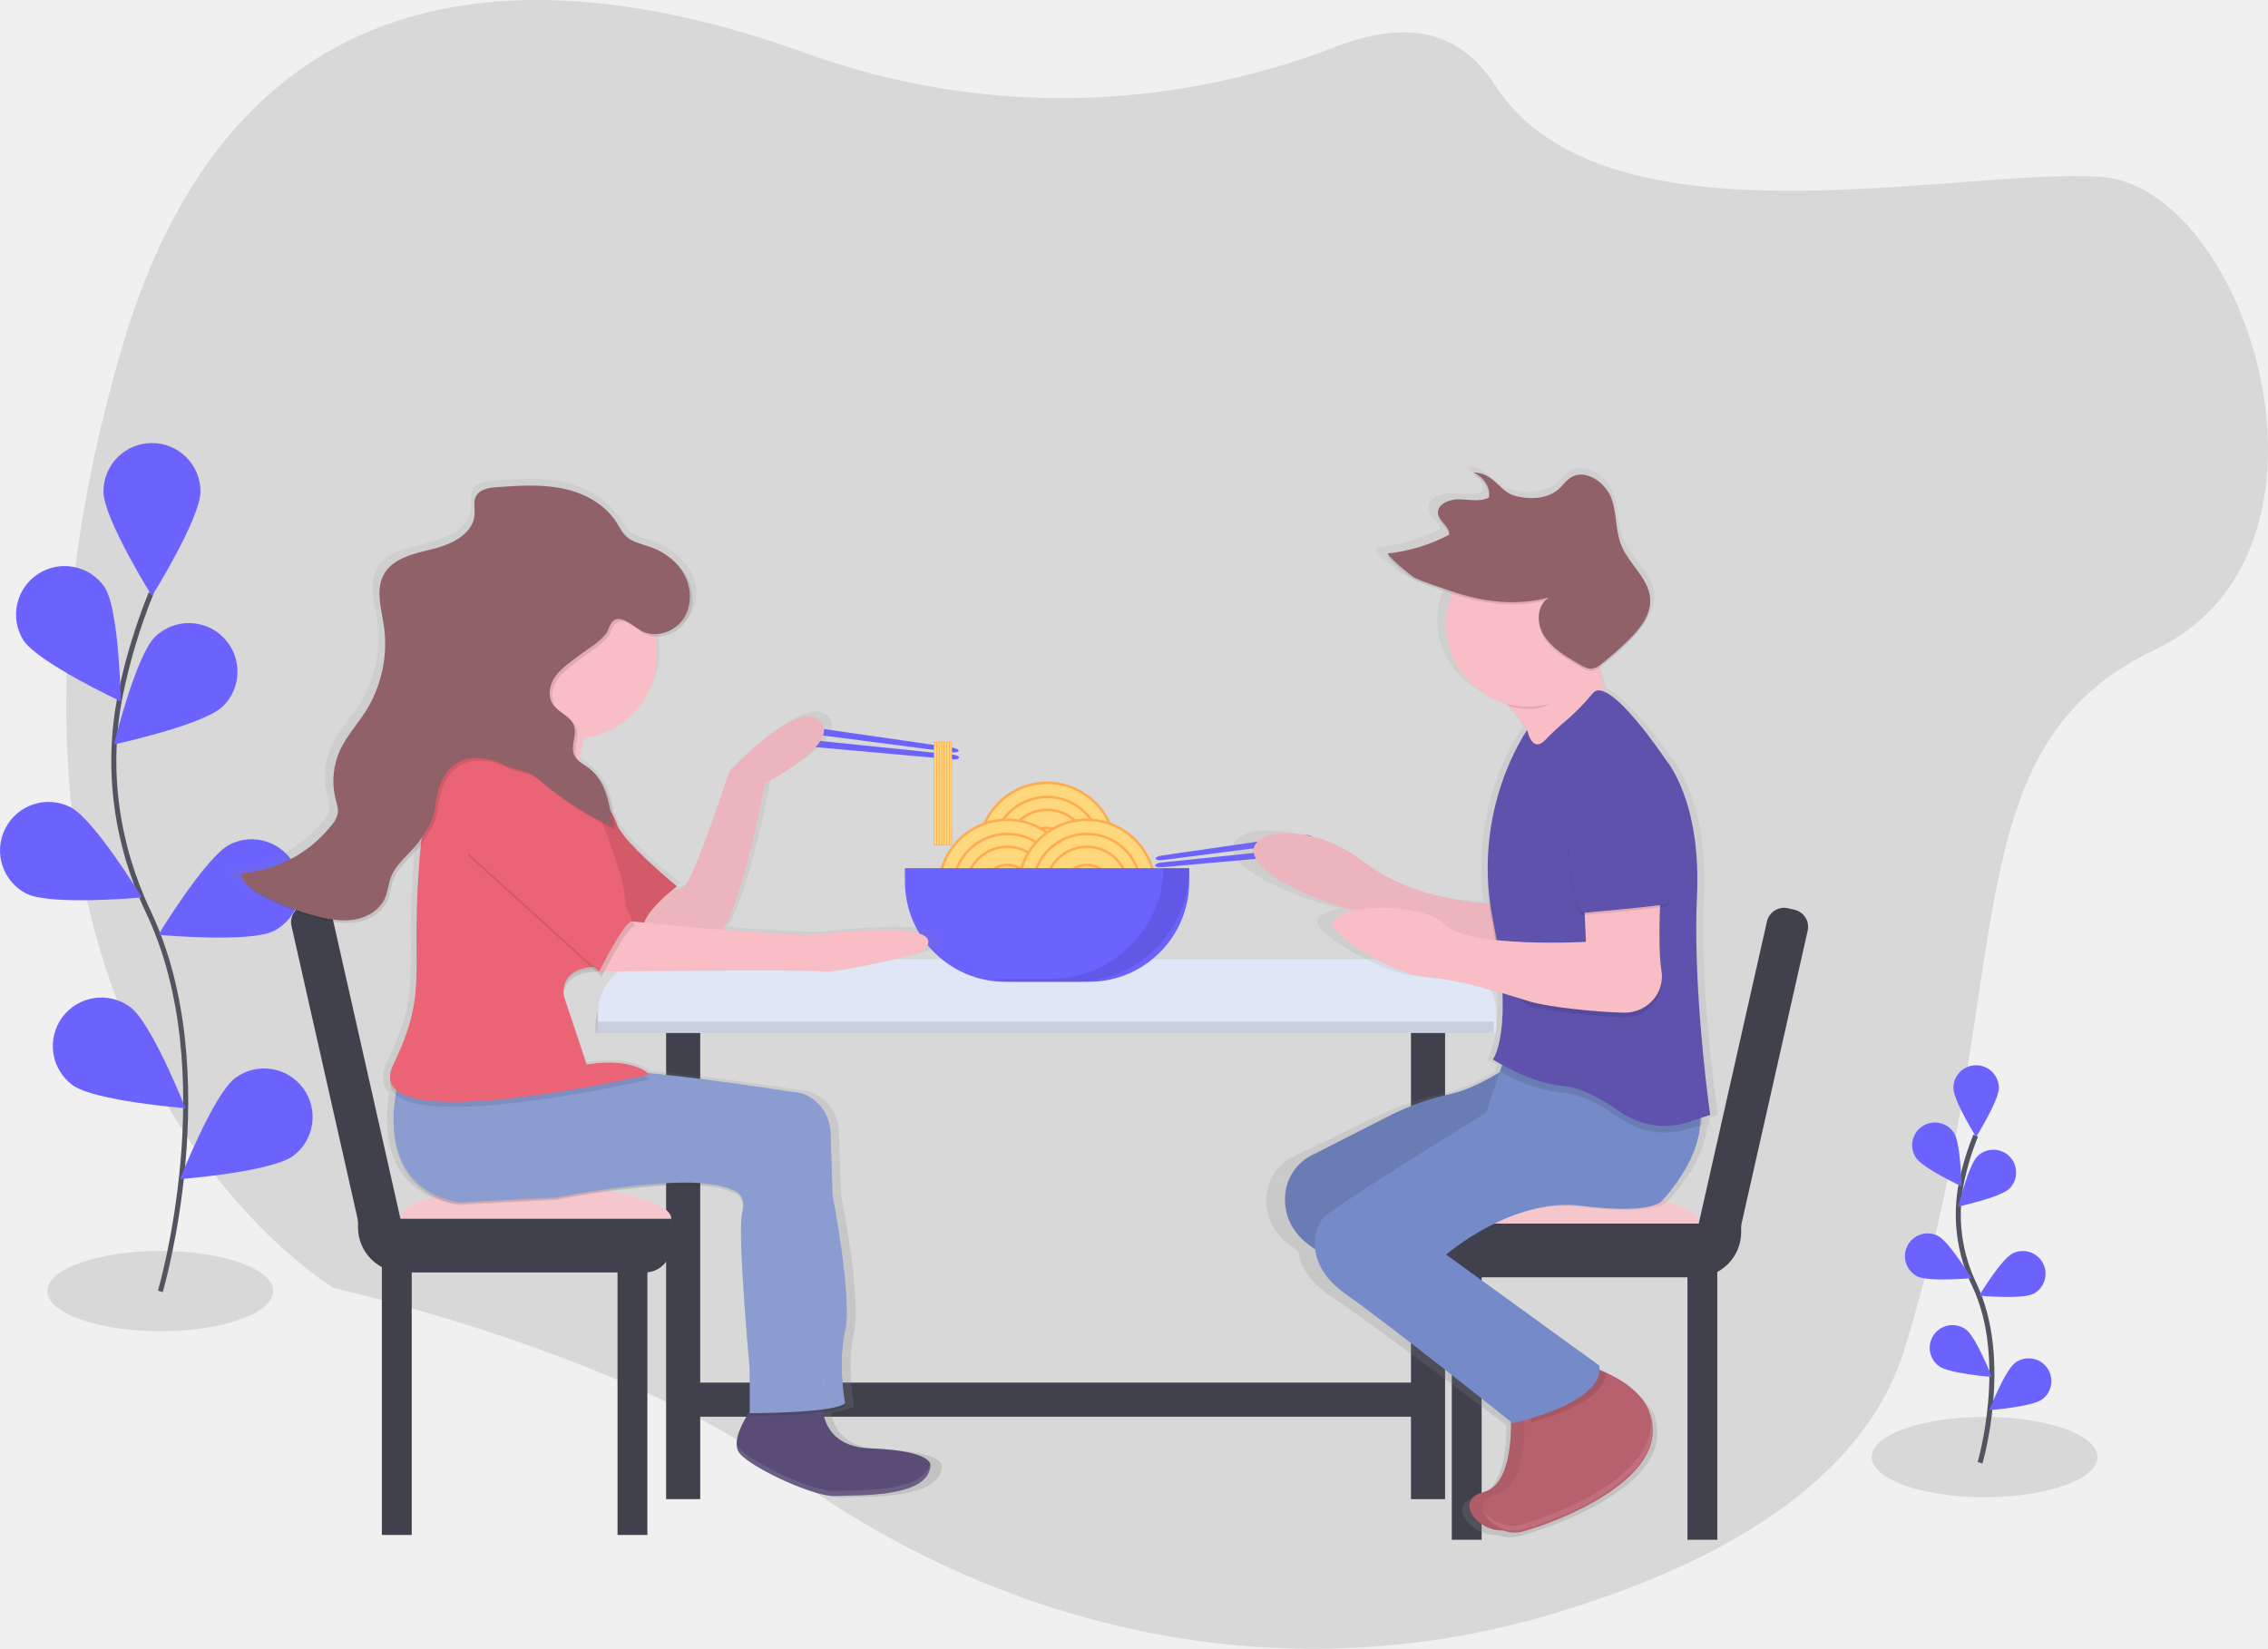
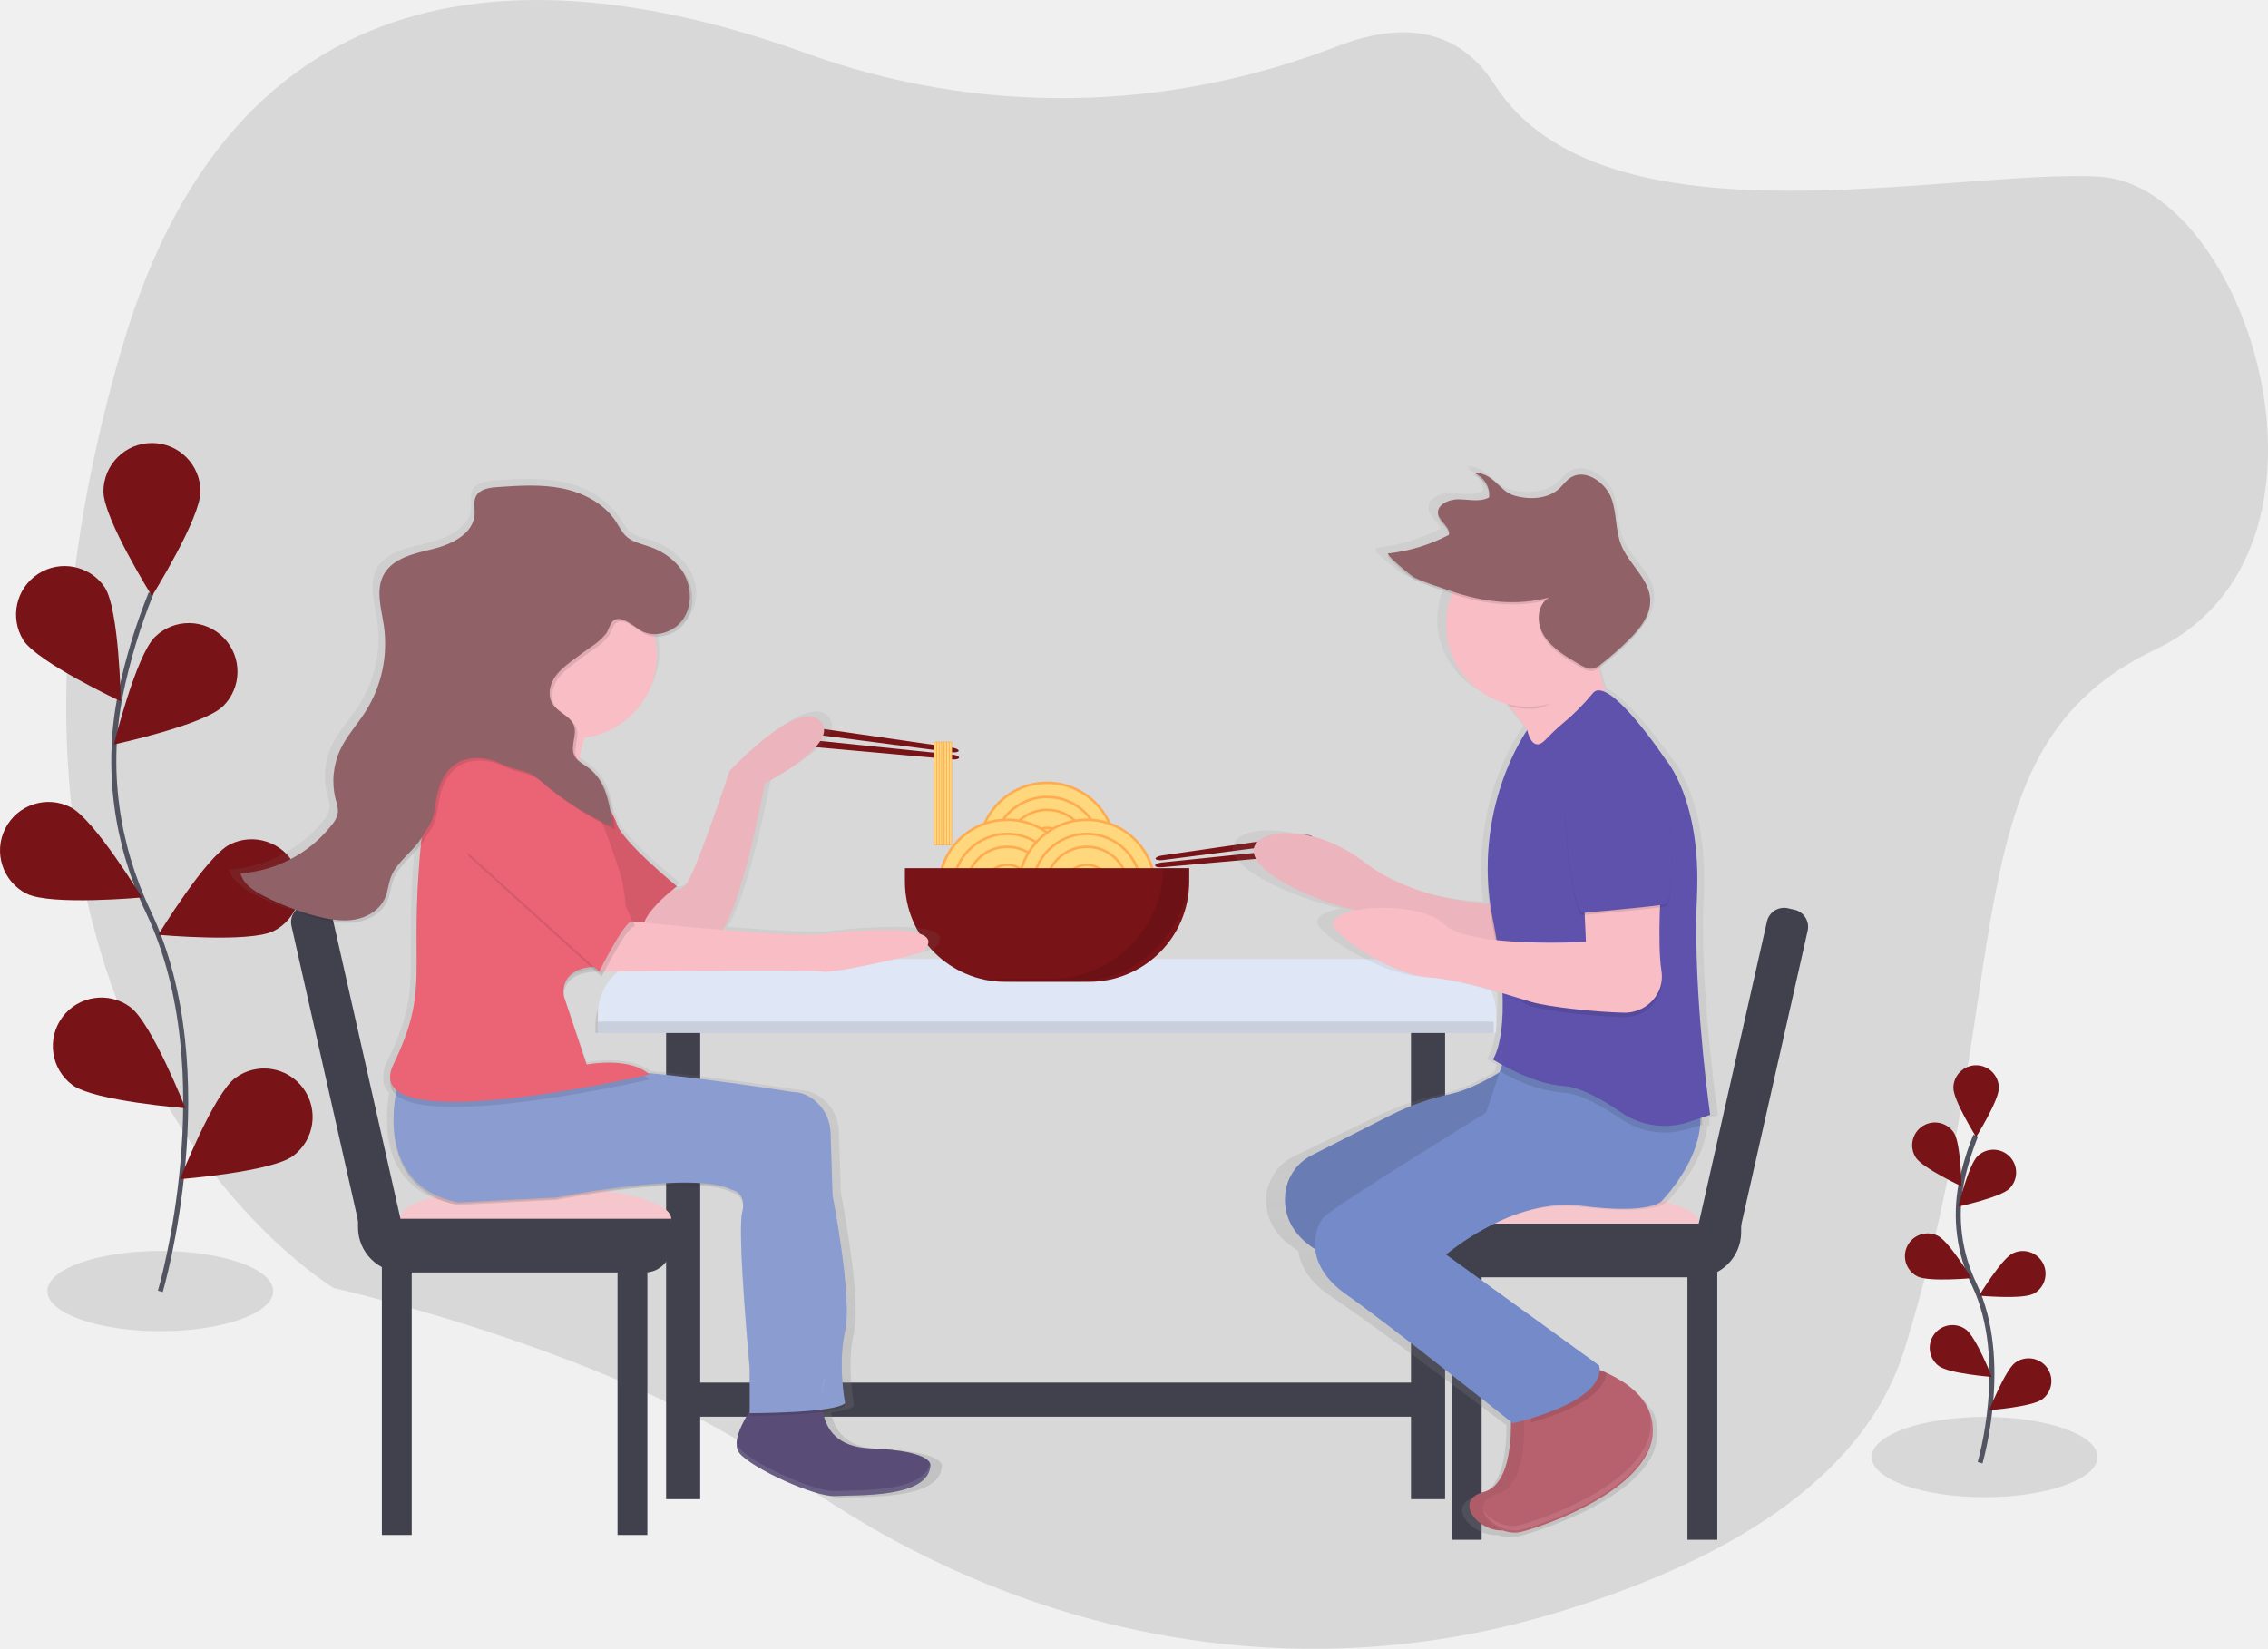
<svg xmlns="http://www.w3.org/2000/svg" xmlns:xlink="http://www.w3.org/1999/xlink" id="d6af144a-e925-4ddf-847c-b38e3205da29" data-name="Layer 1" width="903.77" height="657.14" viewBox="0 0 903.77 657.14">
  <defs>
    <linearGradient id="a8b3c97d-e0d9-42bd-b729-a4d45980fc6b" x1="736" y1="734.18" x2="736" y2="307.18" gradientUnits="userSpaceOnUse">
      <stop offset="0" stop-color="gray" stop-opacity="0.25" />
      <stop offset="0.54" stop-color="gray" stop-opacity="0.12" />
      <stop offset="1" stop-color="gray" stop-opacity="0.1" />
    </linearGradient>
    <linearGradient id="b66fe85f-ad74-4eee-9789-144feaee2a7f" x1="381.42" y1="718.18" x2="381.42" y2="312.18" xlink:href="#a8b3c97d-e0d9-42bd-b729-a4d45980fc6b" />
  </defs>
  <ellipse cx="63.87" cy="514.57" rx="45" ry="16" opacity="0.1" />
  <ellipse cx="790.85" cy="580.72" rx="45" ry="16" opacity="0.1" />
  <path d="M681,139.86c-68.48,26.45-142.71,27.68-211.66,2.78C371.62,107.36,244,98.33,196.71,260,116,536.21,281.12,634.8,281.12,634.8s115.28,25.84,179.11,72.53c90.67,66.32,201.71,88.49,306.31,57.39,66.89-19.89,124.22-52.52,140.61-105.91,45.84-149.32,16.74-239.07,99.7-278.44s36.8-185.22-22.2-188.53-198,30.52-241-36.77C728.32,131.18,704.87,130.63,681,139.86Z" transform="translate(-148.11 -121.43)" opacity="0.1" />
  <path d="M937.14,704.42s12-40.84-2.26-70.9a64.51,64.51,0,0,1-5.22-40.47,108.49,108.49,0,0,1,5.73-19" transform="translate(-148.11 -121.43)" fill="none" stroke="#535461" stroke-miterlimit="10" stroke-width="2" />
-   <path d="M926.51,555.06c0,5,9.06,19.52,9.06,19.52s9.06-14.51,9.06-19.52a9.06,9.06,0,0,0-18.13,0Z" transform="translate(-148.11 -121.43)" fill="#6c63ff" />
-   <path d="M911.53,582.79c2.72,4.2,18.22,11.46,18.22,11.46s-.28-17.11-3-21.31a9.06,9.06,0,1,0-15.21,9.85Z" transform="translate(-148.11 -121.43)" fill="#6c63ff" />
-   <path d="M912.18,630.16c4.47,2.25,21.51.7,21.51.7s-8.88-14.63-13.35-16.88a9.06,9.06,0,1,0-8.16,16.18Z" transform="translate(-148.11 -121.43)" fill="#6c63ff" />
-   <path d="M920.75,665.9c4,3,21.08,4.32,21.08,4.32s-6.28-15.92-10.3-18.89a9.06,9.06,0,0,0-10.78,14.57Z" transform="translate(-148.11 -121.43)" fill="#6c63ff" />
-   <path d="M948.77,595.22c-3.59,3.49-20.32,7.1-20.32,7.1s4.1-16.61,7.69-20.1a9.06,9.06,0,0,1,12.63,13Z" transform="translate(-148.11 -121.43)" fill="#6c63ff" />
-   <path d="M958.26,637.13c-4.47,2.25-21.51.7-21.51.7S945.63,623.2,950.1,621a9.06,9.06,0,0,1,8.16,16.18Z" transform="translate(-148.11 -121.43)" fill="#6c63ff" />
-   <path d="M961.89,679.14c-4,3-21.08,4.32-21.08,4.32s6.28-15.92,10.3-18.89a9.06,9.06,0,0,1,10.78,14.57Z" transform="translate(-148.11 -121.43)" fill="#6c63ff" />
+   <path d="M926.51,555.06c0,5,9.06,19.52,9.06,19.52s9.06-14.51,9.06-19.52a9.06,9.06,0,0,0-18.13,0Z" transform="translate(-148.11 -121.43)" fill="#781318" />
+   <path d="M911.53,582.79c2.72,4.2,18.22,11.46,18.22,11.46s-.28-17.11-3-21.31a9.06,9.06,0,1,0-15.21,9.85Z" transform="translate(-148.11 -121.43)" fill="#781318" />
+   <path d="M912.18,630.16c4.47,2.25,21.51.7,21.51.7s-8.88-14.63-13.35-16.88a9.06,9.06,0,1,0-8.16,16.18Z" transform="translate(-148.11 -121.43)" fill="#781318" />
+   <path d="M920.75,665.9c4,3,21.08,4.32,21.08,4.32s-6.28-15.92-10.3-18.89a9.06,9.06,0,0,0-10.78,14.57Z" transform="translate(-148.11 -121.43)" fill="#781318" />
+   <path d="M948.77,595.22c-3.59,3.49-20.32,7.1-20.32,7.1s4.1-16.61,7.69-20.1a9.06,9.06,0,0,1,12.63,13Z" transform="translate(-148.11 -121.43)" fill="#781318" />
+   <path d="M958.26,637.13c-4.47,2.25-21.51.7-21.51.7S945.63,623.2,950.1,621a9.06,9.06,0,0,1,8.16,16.18Z" transform="translate(-148.11 -121.43)" fill="#781318" />
+   <path d="M961.89,679.14c-4,3-21.08,4.32-21.08,4.32s6.28-15.92,10.3-18.89a9.06,9.06,0,0,1,10.78,14.57Z" transform="translate(-148.11 -121.43)" fill="#781318" />
  <path d="M212,636.12S237.69,549,207.2,484.8c-12.8-26.93-17-57.15-11.13-86.37a231.54,231.54,0,0,1,12.23-40.54" transform="translate(-148.11 -121.43)" fill="none" stroke="#535461" stroke-miterlimit="10" stroke-width="2" />
-   <path d="M189.33,317.34c0,10.68,19.34,41.66,19.34,41.66S228,328,228,317.34a19.34,19.34,0,1,0-38.68,0Z" transform="translate(-148.11 -121.43)" fill="#6c63ff" />
-   <path d="M157.36,376.51c5.81,9,38.88,24.46,38.88,24.46s-.6-36.52-6.41-45.48a19.34,19.34,0,0,0-32.47,21Z" transform="translate(-148.11 -121.43)" fill="#6c63ff" />
-   <path d="M158.75,477.63c9.54,4.81,45.91,1.49,45.91,1.49s-19-31.22-28.49-36a19.34,19.34,0,0,0-17.42,34.54Z" transform="translate(-148.11 -121.43)" fill="#6c63ff" />
-   <path d="M177,553.9c8.59,6.35,45,9.22,45,9.22s-13.4-34-22-40.32a19.34,19.34,0,0,0-23,31.1Z" transform="translate(-148.11 -121.43)" fill="#6c63ff" />
-   <path d="M236.85,403c-7.66,7.44-43.36,15.15-43.36,15.15s8.74-35.46,16.4-42.9a19.34,19.34,0,0,1,27,27.75Z" transform="translate(-148.11 -121.43)" fill="#6c63ff" />
-   <path d="M257.1,492.51c-9.54,4.81-45.91,1.49-45.91,1.49s19-31.22,28.49-36a19.34,19.34,0,1,1,17.42,34.54Z" transform="translate(-148.11 -121.43)" fill="#6c63ff" />
-   <path d="M264.85,582.17c-8.59,6.35-45,9.22-45,9.22s13.4-34,22-40.32a19.34,19.34,0,0,1,23,31.1Z" transform="translate(-148.11 -121.43)" fill="#6c63ff" />
-   <path d="M527.26,421.22,471.53,414c-2.26-.29-4-1.15-3.94-1.9h0c.1-.75,2-1.1,4.31-.77l55.61,8.05c1.53.22,2.69.8,2.62,1.31h0C530.06,421.17,528.78,421.42,527.26,421.22Z" transform="translate(-148.11 -121.43)" fill="#6c63ff" />
-   <path d="M527.61,422.17l-55.9-5.78c-2.27-.23-4.2.19-4.27.94h0c-.07.75,1.74,1.54,4,1.74l56,5c1.54.14,2.8-.16,2.85-.67h0C530.33,422.86,529.14,422.33,527.61,422.17Z" transform="translate(-148.11 -121.43)" fill="#6c63ff" />
-   <path d="M611.47,464.22,667.19,457c2.26-.29,4-1.15,3.94-1.9h0c-.1-.75-2-1.1-4.31-.77l-55.61,8.05c-1.53.22-2.69.8-2.62,1.31h0C608.66,464.17,609.94,464.42,611.47,464.22Z" transform="translate(-148.11 -121.43)" fill="#6c63ff" />
-   <path d="M611.11,465.17l55.9-5.78c2.27-.23,4.2.19,4.27.94h0c.07.75-1.74,1.54-4,1.74l-56,5c-1.54.14-2.8-.16-2.85-.67h0C608.39,465.86,609.58,465.33,611.11,465.17Z" transform="translate(-148.11 -121.43)" fill="#6c63ff" />
+   <path d="M189.33,317.34c0,10.68,19.34,41.66,19.34,41.66S228,328,228,317.34a19.34,19.34,0,1,0-38.68,0Z" transform="translate(-148.11 -121.43)" fill="#781318" />
+   <path d="M157.36,376.51c5.81,9,38.88,24.46,38.88,24.46s-.6-36.52-6.41-45.48a19.34,19.34,0,0,0-32.47,21Z" transform="translate(-148.11 -121.43)" fill="#781318" />
+   <path d="M158.75,477.63c9.54,4.81,45.91,1.49,45.91,1.49s-19-31.22-28.49-36a19.34,19.34,0,0,0-17.42,34.54Z" transform="translate(-148.11 -121.43)" fill="#781318" />
+   <path d="M177,553.9c8.59,6.35,45,9.22,45,9.22s-13.4-34-22-40.32a19.34,19.34,0,0,0-23,31.1Z" transform="translate(-148.11 -121.43)" fill="#781318" />
+   <path d="M236.85,403c-7.66,7.44-43.36,15.15-43.36,15.15s8.74-35.46,16.4-42.9a19.34,19.34,0,0,1,27,27.75Z" transform="translate(-148.11 -121.43)" fill="#781318" />
+   <path d="M257.1,492.51c-9.54,4.81-45.91,1.49-45.91,1.49s19-31.22,28.49-36a19.34,19.34,0,1,1,17.42,34.54Z" transform="translate(-148.11 -121.43)" fill="#781318" />
+   <path d="M264.85,582.17c-8.59,6.35-45,9.22-45,9.22s13.4-34,22-40.32a19.34,19.34,0,0,1,23,31.1Z" transform="translate(-148.11 -121.43)" fill="#781318" />
+   <path d="M527.26,421.22,471.53,414c-2.26-.29-4-1.15-3.94-1.9h0c.1-.75,2-1.1,4.31-.77l55.61,8.05c1.53.22,2.69.8,2.62,1.31h0C530.06,421.17,528.78,421.42,527.26,421.22Z" transform="translate(-148.11 -121.43)" fill="#781318" />
+   <path d="M527.61,422.17l-55.9-5.78c-2.27-.23-4.2.19-4.27.94h0c-.07.75,1.74,1.54,4,1.74l56,5c1.54.14,2.8-.16,2.85-.67h0C530.33,422.86,529.14,422.33,527.61,422.17Z" transform="translate(-148.11 -121.43)" fill="#781318" />
+   <path d="M611.47,464.22,667.19,457c2.26-.29,4-1.15,3.94-1.9h0c-.1-.75-2-1.1-4.31-.77l-55.61,8.05c-1.53.22-2.69.8-2.62,1.31h0C608.66,464.17,609.94,464.42,611.47,464.22Z" transform="translate(-148.11 -121.43)" fill="#781318" />
+   <path d="M611.11,465.17l55.9-5.78c2.27-.23,4.2.19,4.27.94h0c.07.75-1.74,1.54-4,1.74l-56,5c-1.54.14-2.8-.16-2.85-.67h0C608.39,465.86,609.58,465.33,611.11,465.17Z" transform="translate(-148.11 -121.43)" fill="#781318" />
  <rect x="265.44" y="402.64" width="13.59" height="194.86" fill="#40414d" />
  <rect x="562.26" y="402.64" width="13.59" height="194.86" fill="#40414d" />
  <path d="M260.25,386.78h314a22,22,0,0,1,22,22v2.92a0,0,0,0,1,0,0h-358a0,0,0,0,1,0,0v-2.92A22,22,0,0,1,260.25,386.78Z" fill="#dfe6f5" />
  <path d="M259.25,386.78h314a22,22,0,0,1,22,22v2.92a0,0,0,0,1,0,0h-358a0,0,0,0,1,0,0v-2.92A22,22,0,0,1,259.25,386.78Z" opacity="0.1" />
  <path d="M260.25,382.24h314a22,22,0,0,1,22,22v2.92a0,0,0,0,1,0,0h-358a0,0,0,0,1,0,0v-2.92A22,22,0,0,1,260.25,382.24Z" fill="#dfe6f5" />
  <circle cx="417.25" cy="339.19" r="27.19" fill="#ffd77c" stroke="#ffab50" stroke-miterlimit="10" />
  <circle cx="417.25" cy="339.19" r="21.55" fill="#ffd77c" stroke="#ffab50" stroke-miterlimit="10" />
  <circle cx="417.25" cy="339.19" r="16.42" fill="#ffd77c" stroke="#ffab50" stroke-miterlimit="10" />
  <circle cx="417.25" cy="339.19" r="9.23" fill="#ffd77c" stroke="#ffab50" stroke-miterlimit="10" />
  <circle cx="401.39" cy="353.92" r="27.19" fill="#ffd77c" stroke="#ffab50" stroke-miterlimit="10" />
  <circle cx="401.39" cy="353.92" r="21.55" fill="#ffd77c" stroke="#ffab50" stroke-miterlimit="10" />
  <circle cx="401.39" cy="353.92" r="16.42" fill="#ffd77c" stroke="#ffab50" stroke-miterlimit="10" />
  <circle cx="401.39" cy="353.92" r="9.23" fill="#ffd77c" stroke="#ffab50" stroke-miterlimit="10" />
  <circle cx="433.11" cy="353.92" r="27.19" fill="#ffd77c" stroke="#ffab50" stroke-miterlimit="10" />
  <circle cx="433.11" cy="353.92" r="21.55" fill="#ffd77c" stroke="#ffab50" stroke-miterlimit="10" />
  <circle cx="433.11" cy="353.92" r="16.42" fill="#ffd77c" stroke="#ffab50" stroke-miterlimit="10" />
  <circle cx="433.11" cy="353.92" r="9.23" fill="#ffd77c" stroke="#ffab50" stroke-miterlimit="10" />
-   <path d="M360.6,346H473.89a0,0,0,0,1,0,0v5.32a40,40,0,0,1-40,40H400.6a40,40,0,0,1-40-40V346A0,0,0,0,1,360.6,346Z" fill="#6c63ff" />
+   <path d="M360.6,346H473.89a0,0,0,0,1,0,0v5.32a40,40,0,0,1-40,40H400.6a40,40,0,0,1-40-40V346A0,0,0,0,1,360.6,346Z" fill="#781318" />
  <path d="M611.78,467.42a45.31,45.31,0,0,1-45.29,44.18H544A45.42,45.42,0,0,0,554,512.74h22.66A45.32,45.32,0,0,0,622,467.42Z" transform="translate(-148.11 -121.43)" opacity="0.1" />
  <rect x="563.1" y="532" width="13.59" height="294.56" transform="translate(1101.06 -12.05) rotate(90)" fill="#40414d" />
  <rect x="152.17" y="503.59" width="11.89" height="108.18" fill="#40414d" />
  <rect x="246.08" y="503.59" width="11.89" height="108.18" fill="#40414d" />
  <path d="M415.6,607.19c0,7.22-24.48,13.08-54.68,13.08s-53.49-5.85-53.49-13.08,23.29-13.08,53.49-13.08S415.6,600,415.6,607.19Z" transform="translate(-148.11 -121.43)" fill="#f6c6cd" />
  <path d="M142.66,485.75H267.48a0,0,0,0,1,0,0v10.9a10.5,10.5,0,0,1-10.5,10.5H160.66a18,18,0,0,1-18-18v-3.4A0,0,0,0,1,142.66,485.75Z" fill="#40414d" />
  <path d="M285.89,480h2.64a7,7,0,0,1,7,7V628.58a0,0,0,0,1,0,0h-4a12.66,12.66,0,0,1-12.66-12.66V487A7,7,0,0,1,285.89,480Z" transform="translate(-263.1 -44.6) rotate(-12.72)" fill="#40414d" />
  <rect x="820.55" y="626.94" width="11.89" height="108.18" transform="translate(1504.87 1240.63) rotate(-180)" fill="#40414d" />
  <rect x="726.64" y="626.94" width="11.89" height="108.18" transform="translate(1317.05 1240.63) rotate(-180)" fill="#40414d" />
  <path d="M717.13,609.11c0,7.22,24.48,13.08,54.68,13.08s53.49-5.85,53.49-13.08S802,596,771.81,596,717.13,601.89,717.13,609.11Z" transform="translate(-148.11 -121.43)" fill="#f6c6cd" />
  <path d="M735.13,609.11h96.32a10.5,10.5,0,0,1,10.5,10.5v10.9a0,0,0,0,1,0,0H717.13a0,0,0,0,1,0,0v-3.4A18,18,0,0,1,735.13,609.11Z" transform="translate(1410.96 1118.19) rotate(-180)" fill="#40414d" />
  <path d="M849.85,481.91h4a0,0,0,0,1,0,0V623.51a7,7,0,0,1-7,7h-2.64a7,7,0,0,1-7-7V494.57A12.66,12.66,0,0,1,849.85,481.91Z" transform="translate(1399.71 1163.49) rotate(-167.28)" fill="#40414d" />
  <path d="M829.17,567l3.51-1.11s-6-40.08-5.94-76c0-1,0-2.07,0-3.1.07-2.24.15-4.46.26-6.63.14-2.78.17-5.43.15-8,.33-34.59-13.3-49.2-13.3-49.2s-16-22.82-25.59-27.26c-.83-2.6-1.78-5.94-2.62-9.82.31-.21.61-.42.9-.64a129.45,129.45,0,0,0,11.35-9.47c4.92-4.61,9.64-10.23,9.38-16.57a12.16,12.16,0,0,0-.06-1.85c-.91-7.65-8.86-13.41-12.07-20.66-2.7-6.09-1.89-12.87-4.25-19.05s-10.6-11.93-16.82-8.68c-2.29,1.2-3.67,3.32-5.58,4.93-4.74,4-12.38,4.37-18.86,2.55s-8.4-9.24-17.46-9.26a10.53,10.53,0,0,1,2.29,1.09,14.42,14.42,0,0,0-2.29-.2,10,10,0,0,1,6.92,8.41,6.92,6.92,0,0,1-.08.72c-3.62,1.95-8.38.84-12.72.77s-9.28,2.12-8.85,5.67a3.43,3.43,0,0,0,0,1.22c.57,2.69,4.17,4.72,4.61,7.21,0,.07,0,.13,0,.2a74.76,74.76,0,0,1-25.65,7.48c-.29,0-.16.35.26.86l-.26,0c-1.63.17,9.77,9.18,11.07,9.77,4.76,2.16,10.45,3.75,15.49,5.41l.44.14a31.54,31.54,0,0,0-2.57,12.49c0,15.4,11.07,28.34,26.06,32,2.8,3.27,5.74,6.86,8.42,10.43h-.19S737.89,433.77,738.44,468a100.05,100.05,0,0,0,.68,12.84c-11.08-.63-34.89-3.55-53-16.81-24.43-17.87-51.68-12.51-46-1.79s34.77,19.65,39.46,20.55c.44.08,1.46.32,2.92.68-5.78,1.09-9.74,3-9.5,5.57.47,4.91,25.37,20.55,40.4,21.44,9.93.59,21.88,3.65,31.31,6.34.91,20.55-4.06,26.71-4.06,26.71s1.48.91,3.93,2.2l-1.05,3c-6.1,3.52-13.62,7.19-20.46,8.67a112.38,112.38,0,0,0-25.24,8.4l-33.83,16.35a19.59,19.59,0,0,0-11.2,15.39c-.74,6.93,1.35,15.59,12.67,22.46.7,5.63,4.14,12.2,13.17,18.22,17.5,11.64,63.49,46.51,69.75,51.27.12,8.51-1,25.58-11.5,28.24-13.16,3.34-2.57,16,8.07,15.5a13.94,13.94,0,0,0,7.91.58c11.28-2.68,52.62-17,55.44-38.42a20.53,20.53,0,0,0,.16-2.8,18.68,18.68,0,0,0-2.62-10.41,18.74,18.74,0,0,1,1.07,3c-3.42-7.8-11.75-12.7-18.23-15.46,0-.07,0-.15,0-.22-1-.39-2-.71-2.82-1a8.39,8.39,0,0,0-.13-1.73l-64.83-44.67s28.19-23.23,57.32-19.65S812,600.74,812,600.74s14.94-14.21,16.44-30.57l.94-.25S829.31,568.89,829.17,567Z" transform="translate(-148.11 -121.43)" fill="url(#a8b3c97d-e0d9-42bd-b729-a4d45980fc6b)" />
  <path d="M750,683.35s2.65,29.17-10.61,32.71-.88,17.68,9.72,15,49.51-16.8,52.16-38-26.52-28.29-26.52-28.29Z" transform="translate(-148.11 -121.43)" fill="#b8616e" />
  <path d="M750,683.35s2.65,29.17-10.61,32.71-.88,17.68,9.72,15,49.51-16.8,52.16-38-26.52-28.29-26.52-28.29Z" transform="translate(-148.11 -121.43)" opacity="0.05" />
  <path d="M755.33,684.23s2.65,29.17-10.61,32.71-.88,17.68,9.72,15,49.51-16.8,52.16-38-26.52-28.29-26.52-28.29Z" transform="translate(-148.11 -121.43)" fill="#b8616e" />
  <path d="M782.73,666.55,758,685.12s.11,1.26.18,3.27c9.34-2.56,29.69-9.36,30-20A47.92,47.92,0,0,0,782.73,666.55Z" transform="translate(-148.11 -121.43)" opacity="0.1" />
  <rect x="608.54" y="290.95" width="10.61" height="7.96" fill="#f8bdc5" />
  <path d="M757.1,541s-16.85,13.24-30.69,16.38a102.16,102.16,0,0,0-23.75,8.31l-31.83,16.18a19.34,19.34,0,0,0-10.54,15.23c-.91,9,2.71,20.84,24.31,27.88l68.07,56.58,21.22-17.68L701.4,608.2l55.7-34.48Z" transform="translate(-148.11 -121.43)" fill="#758ac8" />
  <path d="M757.1,541s-16.85,13.24-30.69,16.38a102.16,102.16,0,0,0-23.75,8.31l-31.83,16.18a19.34,19.34,0,0,0-10.54,15.23c-.91,9,2.71,20.84,24.31,27.88l68.07,56.58,21.22-17.68L701.4,608.2l55.7-34.48Z" transform="translate(-148.11 -121.43)" opacity="0.1" />
  <path d="M747.37,481.78s-32.71.88-55.7-16.8-48.62-12.38-43.32-1.77,32.71,19.45,37.13,20.33,68.07,18.57,68.07,18.57Z" transform="translate(-148.11 -121.43)" fill="#f8bdc5" />
  <path d="M747.37,481.78s-32.71.88-55.7-16.8-48.62-12.38-43.32-1.77,32.71,19.45,37.13,20.33,68.07,18.57,68.07,18.57Z" transform="translate(-148.11 -121.43)" opacity="0.05" />
  <path d="M750.91,533.06,740.3,564.89s-59.67,36.69-64.54,41.55c-3.78,3.78-8.84,18.57,8.84,30.94s66.3,51.28,66.3,51.28,37.13-8,34.48-23l-61-44.2s26.52-23,53.93-19.45,31.83-1.77,31.83-1.77S831.36,579,824.28,558.7,750.91,533.06,750.91,533.06Z" transform="translate(-148.11 -121.43)" fill="#758ac8" />
  <path d="M737.65,389s30.06,32.71,28.29,42.43,23.87-28.29,23.87-28.29-8-19.45-6.19-40.67Z" transform="translate(-148.11 -121.43)" fill="#f8bdc5" />
  <path d="M763.88,419a87.88,87.88,0,0,1,6.47-6.17,89.71,89.71,0,0,0,12.39-12.37c6.19-8,29.17,26.52,29.17,26.52s14.14,15.91,12.38,53.93,2.21,88.85,2.21,88.85l-5.35,1.49a30.63,30.63,0,0,1-27.1-3.85c-7.06-4.88-16-10-22.8-10.46-13.26-.88-25.2-8.4-25.2-8.4s5.75-13.7-3.09-57.91S756.65,415,756.65,415,758.43,424.62,763.88,419Z" transform="translate(-148.11 -121.43)" opacity="0.1" />
  <path d="M829.59,565.77l-5.3,1.77-3.15,1.05a30.62,30.62,0,0,1-27.1-3.85c-7.05-4.87-16-10-22.8-10.46C758,553.39,743,543.67,743,543.67s8.84-11.49,0-55.7,13.7-75.59,13.7-75.59,1.78,9.57,7.23,3.94a86.81,86.81,0,0,1,6.46-6.16,89.71,89.71,0,0,0,12.39-12.37c6.19-8,29.17,26.52,29.17,26.52s14.14,15.91,12.38,53.93c-.19,4-.27,8.12-.28,12.29C823.92,526.11,829.59,565.77,829.59,565.77Z" transform="translate(-148.11 -121.43)" fill="#5e52ad" />
  <path d="M779.2,479.13l.88,19.45s-46.86,2.65-56.58-7.07S750,520.1,758,522.45c7.51,2.21,26.9,4.16,37.07,4.36a15,15,0,0,0,14-8.49,14.15,14.15,0,0,0,1.1-8.25c-1.77-11.49,0-36.25,0-36.25Z" transform="translate(-148.11 -121.43)" opacity="0.1" />
  <path d="M779.2,477.36l.88,19.45s-46.86,2.65-56.58-7.07-44.89-7.57-44.2,0c.44,4.86,23.87,20.33,38,21.22S750,518.33,758,520.68c7.51,2.21,26.9,4.16,37.07,4.36a15,15,0,0,0,14-8.49,14.15,14.15,0,0,0,1.1-8.25c-1.77-11.49,0-36.25,0-36.25Z" transform="translate(-148.11 -121.43)" fill="#f8bdc5" />
  <path d="M789.81,420.78s-20.33,2.65-17.68,32.71,6.19,32.71,6.19,32.71,30.06-2.65,33.59-3.54,1.77-33.59,1.77-33.59S812.79,419.9,789.81,420.78Z" transform="translate(-148.11 -121.43)" opacity="0.1" />
  <path d="M789.81,419.9s-20.33,2.65-17.68,32.71,6.19,32.71,6.19,32.71,30.06-2.65,33.59-3.54,1.77-33.59,1.77-33.59S812.79,419,789.81,419.9Z" transform="translate(-148.11 -121.43)" fill="#5e52ad" />
  <path d="M782.29,381.44c-1.39-7,1.46-9.16,2.21-18.12l-46,26.52s5.27,5.74,11.26,13.11a32.77,32.77,0,0,0,8.19,1C770,404,776.59,391.06,782.29,381.44Z" transform="translate(-148.11 -121.43)" opacity="0.1" />
  <circle cx="608.98" cy="248.96" r="32.71" fill="#f8bdc5" />
  <path d="M765.34,360.46c-5,3.18-5.07,10.37-1.85,15.35s8.77,8.27,14.11,11.37c1.55.9,3.26,1.83,5,1.63a7.37,7.37,0,0,0,3.58-1.81,123.46,123.46,0,0,0,10.68-9.37c4.86-4.78,9.53-10.67,8.77-17.34-.86-7.57-8.34-13.27-11.36-20.44-2.54-6-1.78-12.73-4-18.86s-10-11.8-15.82-8.59c-2.15,1.18-3.45,3.29-5.25,4.88-4.46,3.94-11.65,4.33-17.75,2.53s-7.91-9.15-16.42-9.17c4.23,1.49,7.09,5.9,6.44,9.92-3.41,1.93-7.89.83-12,.76s-9,2.23-8.29,5.93c.62,3,4.95,5.23,4.31,8.23a67.76,67.76,0,0,1-24.14,7.4c-1.53.17,9.19,9.08,10.41,9.67,4.47,2.14,9.84,3.71,14.57,5.35C739.18,362.33,752.34,363.91,765.34,360.46Z" transform="translate(-148.11 -121.43)" opacity="0.1" />
  <path d="M765.34,359.57c-5,3.18-5.07,10.37-1.85,15.35s8.77,8.27,14.11,11.37c1.55.9,3.26,1.83,5,1.63a7.37,7.37,0,0,0,3.58-1.81,123.46,123.46,0,0,0,10.68-9.37c4.86-4.78,9.53-10.67,8.77-17.34-.86-7.57-8.34-13.27-11.36-20.44-2.54-6-1.78-12.73-4-18.86s-10-11.8-15.82-8.59c-2.15,1.18-3.45,3.29-5.25,4.88-4.46,3.94-11.65,4.33-17.75,2.53s-7.91-9.15-16.42-9.17c4.23,1.49,7.09,5.9,6.44,9.92-3.41,1.93-7.89.83-12,.76s-9,2.23-8.29,5.93c.62,3,4.95,5.23,4.31,8.23a67.76,67.76,0,0,1-24.14,7.4c-1.53.17,9.19,9.08,10.41,9.67,4.47,2.14,9.84,3.71,14.57,5.35C739.18,361.45,752.34,363,765.34,359.57Z" transform="translate(-148.11 -121.43)" fill="#916168" />
  <path d="M804.29,680.89a19.51,19.51,0,0,1,1.43,10.41c-2.65,21.22-41.55,35.36-52.16,38-5.59,1.4-11.68-1.87-14.23-5.8,1.64,4.62,8.7,9.17,15.12,7.57,10.61-2.65,49.51-16.8,52.16-38A19.41,19.41,0,0,0,804.29,680.89Z" transform="translate(-148.11 -121.43)" fill="#fff" opacity="0.1" />
  <path d="M523.34,705h0c-.79-1.78-4.89-5.25-24.66-6-13.54-.51-18.15-7.66-19.4-14.64,4.45-.58,7.93-1.38,9.07-2.49,0,0-.06-.32-.16-.89l.16-.12A93.7,93.7,0,0,1,487,665.62a58.64,58.64,0,0,1,1.38-13,38.34,38.34,0,0,0,.69-8.57c.11-17-5.86-46.88-5.86-46.88l-.82-24.83A17.25,17.25,0,0,0,473,557.44a14.13,14.13,0,0,0-6.35-1.58s-31.34-4.94-59.55-7.63c-2-1.61-9.05-5.95-25.21-3.46l-9.3-27.22a7.73,7.73,0,0,1-.16-1c.33-3.46,2.64-8.67,13.41-9l2.25,2s.4-.79,1.07-2c13.36-.15,86.14-.89,89.89,0,4.13,1,40.31-7.06,41.35-8.06,14.06-13.71-41.35-7.06-41.35-7.06-5.45.89-23.06-.17-41.1-1.64,8.93-13.39,17.33-58.84,17.33-58.84s32-16.13,22.74-25.2-37.21,20.16-37.21,20.16-11.37,33.27-16.54,43.35c-2,4-4.59,4.82-6.9,4.36,1.05-.84,1.73-1.34,1.73-1.34s-22.74-18.15-24.81-25.2a16.84,16.84,0,0,0-1.52-3.31c-1.09-6.39-3-12.68-7.66-16.87a17.33,17.33,0,0,0-2.58-2.27c-1.26-.9-2.69-1.68-3.88-2.66l0,0c.67-3.08,1.45-6.28,2.26-9.38,16.88-2,30-16,30-33a32.55,32.55,0,0,0-.91-7.61,14.66,14.66,0,0,0,13-6.26c3.41-5.08,3.3-12,.44-17.36a21.49,21.49,0,0,0-4.58-5.78,27.09,27.09,0,0,0-10.5-6.56c-3.43-1.19-7.22-1.9-9.94-4.23a44.09,44.09,0,0,1-3.31-5,25.59,25.59,0,0,0-4-4.66c-5-5.15-12.06-8.32-19.25-9.72-8.76-1.71-17.81-1.1-26.72-.49-3.33.23-7.24.82-8.74,3.72-1.13,2.18-.39,4.79-.54,7.22-.47,7.73-9.31,12-17,13.87S302,341.22,298.29,348c-3.37,6.12-1,13.54.08,20.41A49.93,49.93,0,0,1,290.84,403c-3.38,5.17-7.74,9.77-10.41,15.32a29.21,29.21,0,0,0-1.94,19.86c.5,1.94,1.22,3.92.86,5.9a10.29,10.29,0,0,1-2.34,4.39A53,53,0,0,1,239.31,468a10.8,10.8,0,0,0,3.44,5.19,24.85,24.85,0,0,0,7.14,4.93,107.81,107.81,0,0,0,21.9,8.15c5.1,1.29,10.43,2.21,15.62,1.33s10.25-3.85,12.38-8.55c1.24-2.72,1.42-5.8,2.52-8.57,2.19-5.54,7.62-9.13,11.29-13.88a347.08,347.08,0,0,0-1.75,36.84c0,3.85,0,7.32,0,10.54,0,13.89-1,23.47-9.61,40.82a10.36,10.36,0,0,0-1.29,6,6.58,6.58,0,0,0,2.25,6.11,59.24,59.24,0,0,0-.87,10.48c-.12,12.64,4.15,29.61,26.79,33.91l40.31-2s56.85-11.09,72.35-3a5.72,5.72,0,0,1,4.53,5.58,12.83,12.83,0,0,1-.39,2.49,39.15,39.15,0,0,0-.49,7.93c-.07,17,3.59,55.58,3.59,55.58v16.36c-2.58,3.88-5.76,9.62-5.35,13.85,0,.09,0,.19,0,.28s0,.25.06.37,0,.22.07.33.06.21.09.32.08.24.13.35.07.18.11.27.13.26.2.38l.12.21a4.84,4.84,0,0,0,.4.55c5.17,6,31,17.61,39.28,17.14,8.79-.5,38.24,1,39.28-12.1A1.59,1.59,0,0,0,523.34,705Z" transform="translate(-148.11 -121.43)" fill="url(#b66fe85f-ad74-4eee-9789-144feaee2a7f)" />
  <path d="M449.86,679.68s-12,15-7,21,30,17.47,38,17c8.5-.5,37,1,38-12,0,0,2-6-24-7s-18-28-18-28Z" transform="translate(-148.11 -121.43)" fill="#594c76" />
  <path d="M306.86,553.68s-12,41,24,48l39-2s55-11,70-3c0,0,6,1,4,9s3,62,3,62v18s34,0,38-4c0,0-3-16,0-29s-5-54-5-54L479.07,574a17.16,17.16,0,0,0-9.06-14.8,13.4,13.4,0,0,0-6.14-1.56s-68-11-92-9S306.86,553.68,306.86,553.68Z" transform="translate(-148.11 -121.43)" opacity="0.1" />
  <path d="M306.86,552.68s-12,41,24,48l39-2s55-11,70-3c0,0,6,1,4,9s3,62,3,62v18s34,0,38-4c0,0-3-16,0-29s-5-54-5-54L479.07,573a17.16,17.16,0,0,0-9.06-14.8,13.4,13.4,0,0,0-6.14-1.56s-68-11-92-9S306.86,552.68,306.86,552.68Z" transform="translate(-148.11 -121.43)" fill="#8b9cd1" />
  <path d="M409.86,471.68s8,10,13,0,16-43,16-43,27-29,36-20-22,25-22,25-11,61-21,62-25,0-25,0l-5-11Z" transform="translate(-148.11 -121.43)" fill="#f8bdc5" />
  <path d="M409.86,471.68s8,10,13,0,16-43,16-43,27-29,36-20-22,25-22,25-11,61-21,62-25,0-25,0l-5-11Z" transform="translate(-148.11 -121.43)" opacity="0.05" />
  <path d="M373.86,421.68s18,21,20,28,24,25,24,25-16,12-13,18-21-20-21-20l-28-41Z" transform="translate(-148.11 -121.43)" fill="#eb6475" />
  <path d="M373.86,421.68s18,21,20,28,24,25,24,25-16,12-13,18-21-20-21-20l-28-41Z" transform="translate(-148.11 -121.43)" opacity="0.1" />
  <path d="M385.86,397.68s-9,29-9,40-38-3-37-9,22-28,23-37S385.86,397.68,385.86,397.68Z" transform="translate(-148.11 -121.43)" fill="#f8bdc5" />
  <path d="M355.86,417.68s-35-9-40,42,4,57-11,88,102,4,102,4-6-7-25-4l-9-27s-3-12,14-12,9-35,9-35-9-30-14-33S367.86,419.68,355.86,417.68Z" transform="translate(-148.11 -121.43)" opacity="0.1" />
  <path d="M355.86,415.68s-35-9-40,42,4,57-11,88,102,4,102,4-6-7-25-4l-9-27s-3-12,14-12,9-35,9-35-9-30-14-33S367.86,417.68,355.86,415.68Z" transform="translate(-148.11 -121.43)" fill="#eb6475" />
  <path d="M390.86,487.68s73,8,85,6c0,0,53.6-6.6,40,7-1,1-36,9-40,8s-89,0-89,0l-1-10Z" transform="translate(-148.11 -121.43)" fill="#f8bdc5" />
  <path d="M334.86,462.68l53,48s10-20,13-20-36-59-36-59-10-12-16-6S324.86,427.68,334.86,462.68Z" transform="translate(-148.11 -121.43)" opacity="0.1" />
  <path d="M333.86,460.68l53,48s10-20,13-20-36-59-36-59-10-12-16-6S323.86,425.68,333.86,460.68Z" transform="translate(-148.11 -121.43)" fill="#eb6475" />
  <circle cx="228.75" cy="261.25" r="33" fill="#f8bdc5" />
  <path d="M405.76,374.39c5.6,2.21,12.46-.44,15.76-5.47s3.2-11.88.42-17.22-7.92-9.22-13.59-11.24c-3.44-1.22-7.27-1.92-9.91-4.44-1.67-1.59-2.66-3.74-3.91-5.68-4.67-7.28-13-11.58-21.47-13.27s-17.23-1.09-25.85-.49c-3.22.23-7,.81-8.46,3.69-1.09,2.16-.38,4.75-.52,7.16-.45,7.67-9,11.92-16.47,13.76s-16.13,3.57-19.77,10.33c-3.26,6.07-.93,13.43.08,20.25A50.54,50.54,0,0,1,294.79,406c-3.27,5.13-7.48,9.69-10.07,15.2a29.64,29.64,0,0,0-1.88,19.7c.49,1.93,1.18,3.89.84,5.85a10.29,10.29,0,0,1-2.26,4.35,50.88,50.88,0,0,1-36.47,19.42c1.14,4.29,5.29,7,9.24,9a102.69,102.69,0,0,0,21.18,8.08c4.93,1.28,10.09,2.19,15.11,1.32s9.91-3.82,12-8.48c1.2-2.7,1.38-5.75,2.44-8.51,2.39-6.19,8.76-9.93,12.18-15.62,3.27-5.44,4.54-6.08,5.37-12.36s2.66-13.06,7.82-16.75c5.4-3.87,13-3.13,19-.16s9.71,1.81,14.72,6.17a122,122,0,0,0,29.21,18.82c-1-8.72-2.61-18.45-9.69-23.64-2-1.49-4.53-2.63-5.59-4.91-1.69-3.63,1.2-8.06-.11-11.85s-6.29-5.19-8.5-8.63c-1.88-2.92-1.37-6.89.39-9.89s4.54-5.22,7.31-7.32q3.69-2.79,7.48-5.45a26.72,26.72,0,0,0,6.08-5.3c1-1.37,1.66-4.37,3.05-5.34C397.14,367.28,402.52,373.12,405.76,374.39Z" transform="translate(-148.11 -121.43)" opacity="0.1" />
  <path d="M404.76,373.39c5.6,2.21,12.46-.44,15.76-5.47s3.2-11.88.42-17.22-7.92-9.22-13.59-11.24c-3.44-1.22-7.27-1.92-9.91-4.44-1.67-1.59-2.66-3.74-3.91-5.68-4.67-7.28-13-11.58-21.47-13.27s-17.23-1.09-25.85-.49c-3.22.23-7,.81-8.46,3.69-1.09,2.16-.38,4.75-.52,7.16-.45,7.67-9,11.92-16.47,13.76s-16.13,3.57-19.77,10.33c-3.26,6.07-.93,13.43.08,20.25A50.54,50.54,0,0,1,293.79,405c-3.27,5.13-7.48,9.69-10.07,15.2a29.64,29.64,0,0,0-1.88,19.7c.49,1.93,1.18,3.89.84,5.85a10.29,10.29,0,0,1-2.26,4.35,50.88,50.88,0,0,1-36.47,19.42c1.14,4.29,5.29,7,9.24,9a102.69,102.69,0,0,0,21.18,8.08c4.93,1.28,10.09,2.19,15.11,1.32s9.91-3.82,12-8.48c1.2-2.7,1.38-5.75,2.44-8.51,2.39-6.19,8.76-9.93,12.18-15.62,3.27-5.44,4.54-6.08,5.37-12.36s2.66-13.06,7.82-16.75c5.4-3.87,13-3.13,19-.16s9.71,1.81,14.72,6.17a122,122,0,0,0,29.21,18.82c-1-8.72-2.61-18.45-9.69-23.64-2-1.49-4.53-2.63-5.59-4.91-1.69-3.63,1.2-8.06-.11-11.85s-6.29-5.19-8.5-8.63c-1.88-2.92-1.37-6.89.39-9.89s4.54-5.22,7.31-7.32q3.69-2.79,7.48-5.45a26.72,26.72,0,0,0,6.08-5.3c1-1.37,1.66-4.37,3.05-5.34C396.14,366.28,401.52,372.12,404.76,373.39Z" transform="translate(-148.11 -121.43)" fill="#916168" />
  <g opacity="0.1">
    <path d="M475.72,678.56a34.56,34.56,0,0,1,1.14-7.88l-.5.17A34.82,34.82,0,0,0,475.72,678.56Z" transform="translate(-148.11 -121.43)" fill="#fff" />
    <path d="M480.86,715.68c-8,.47-33-11-38-17a5.33,5.33,0,0,1-1.16-2.84,6.28,6.28,0,0,0,1.16,4.84c5,6,30,17.47,38,17,8.5-.5,37,1,38-12a1.62,1.62,0,0,0-.14-1.06C516.43,716.6,489.15,715.19,480.86,715.68Z" transform="translate(-148.11 -121.43)" fill="#fff" />
  </g>
  <rect x="372.25" y="295.75" width="1" height="41" fill="#ffd77c" stroke="#ffab50" stroke-miterlimit="10" stroke-width="0.25" />
  <rect x="373.25" y="295.75" width="1" height="41" fill="#ffd77c" stroke="#ffab50" stroke-miterlimit="10" stroke-width="0.25" />
  <rect x="374.25" y="295.75" width="1" height="41" fill="#ffd77c" stroke="#ffab50" stroke-miterlimit="10" stroke-width="0.25" />
  <rect x="375.25" y="295.75" width="1" height="41" fill="#ffd77c" stroke="#ffab50" stroke-miterlimit="10" stroke-width="0.25" />
  <rect x="376.25" y="295.75" width="1" height="41" fill="#ffd77c" stroke="#ffab50" stroke-miterlimit="10" stroke-width="0.25" />
  <rect x="377.25" y="295.75" width="1" height="41" fill="#ffd77c" stroke="#ffab50" stroke-miterlimit="10" stroke-width="0.25" />
  <rect x="378.25" y="295.75" width="1" height="41" fill="#ffd77c" stroke="#ffab50" stroke-miterlimit="10" stroke-width="0.25" />
</svg>
